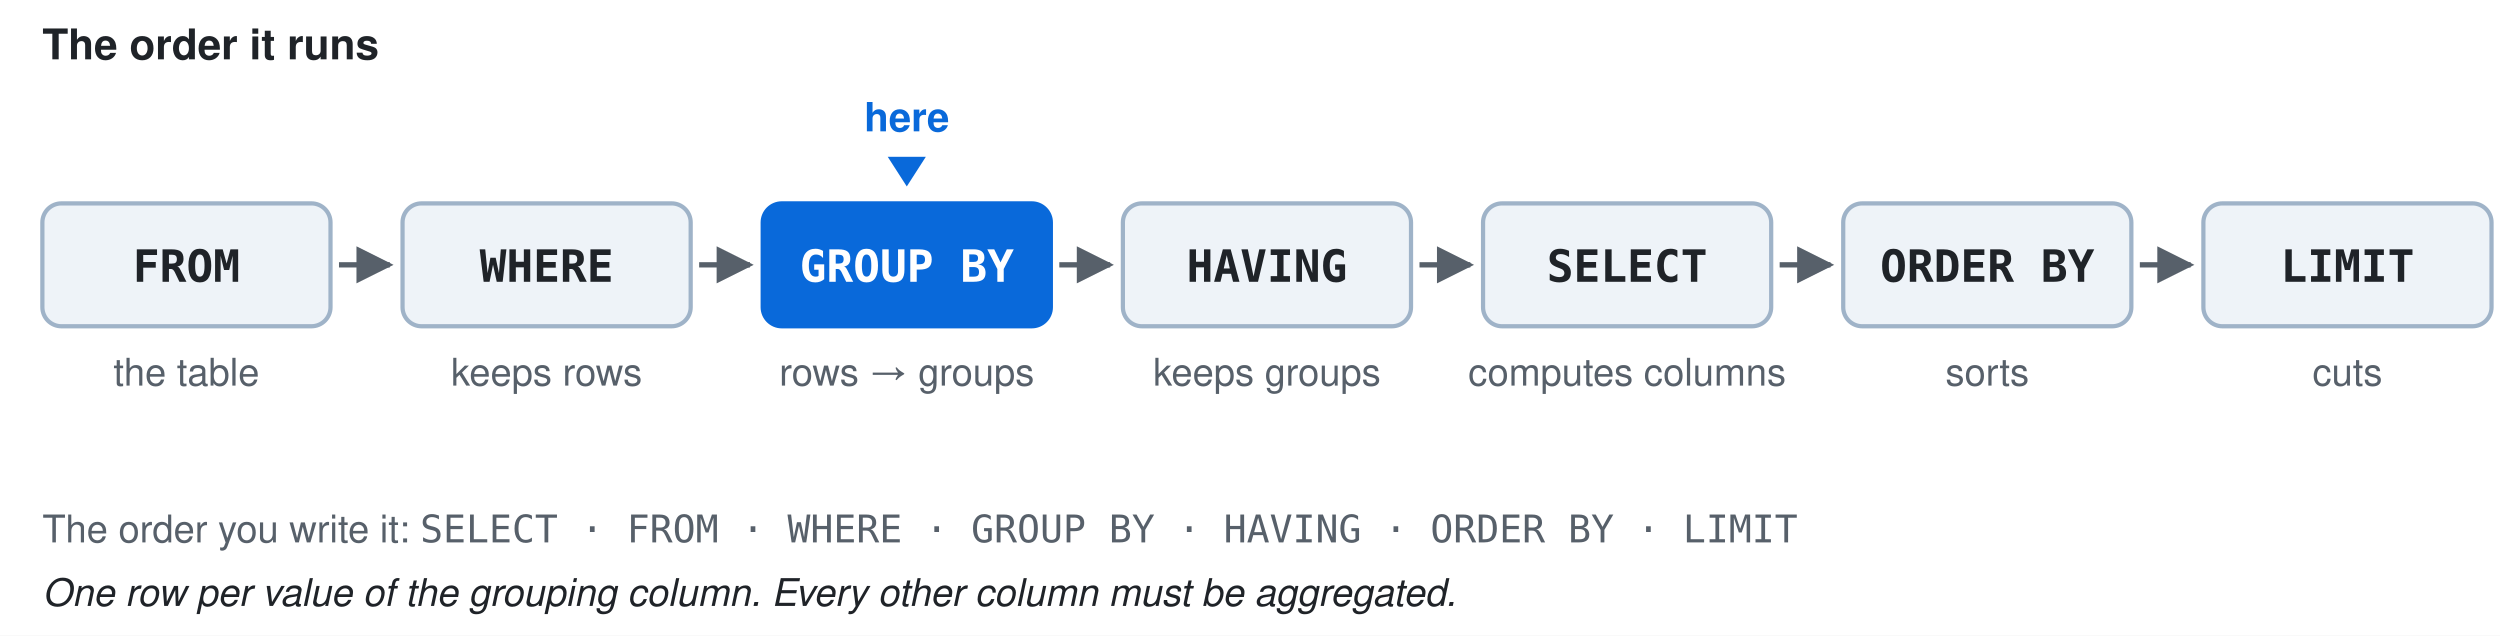
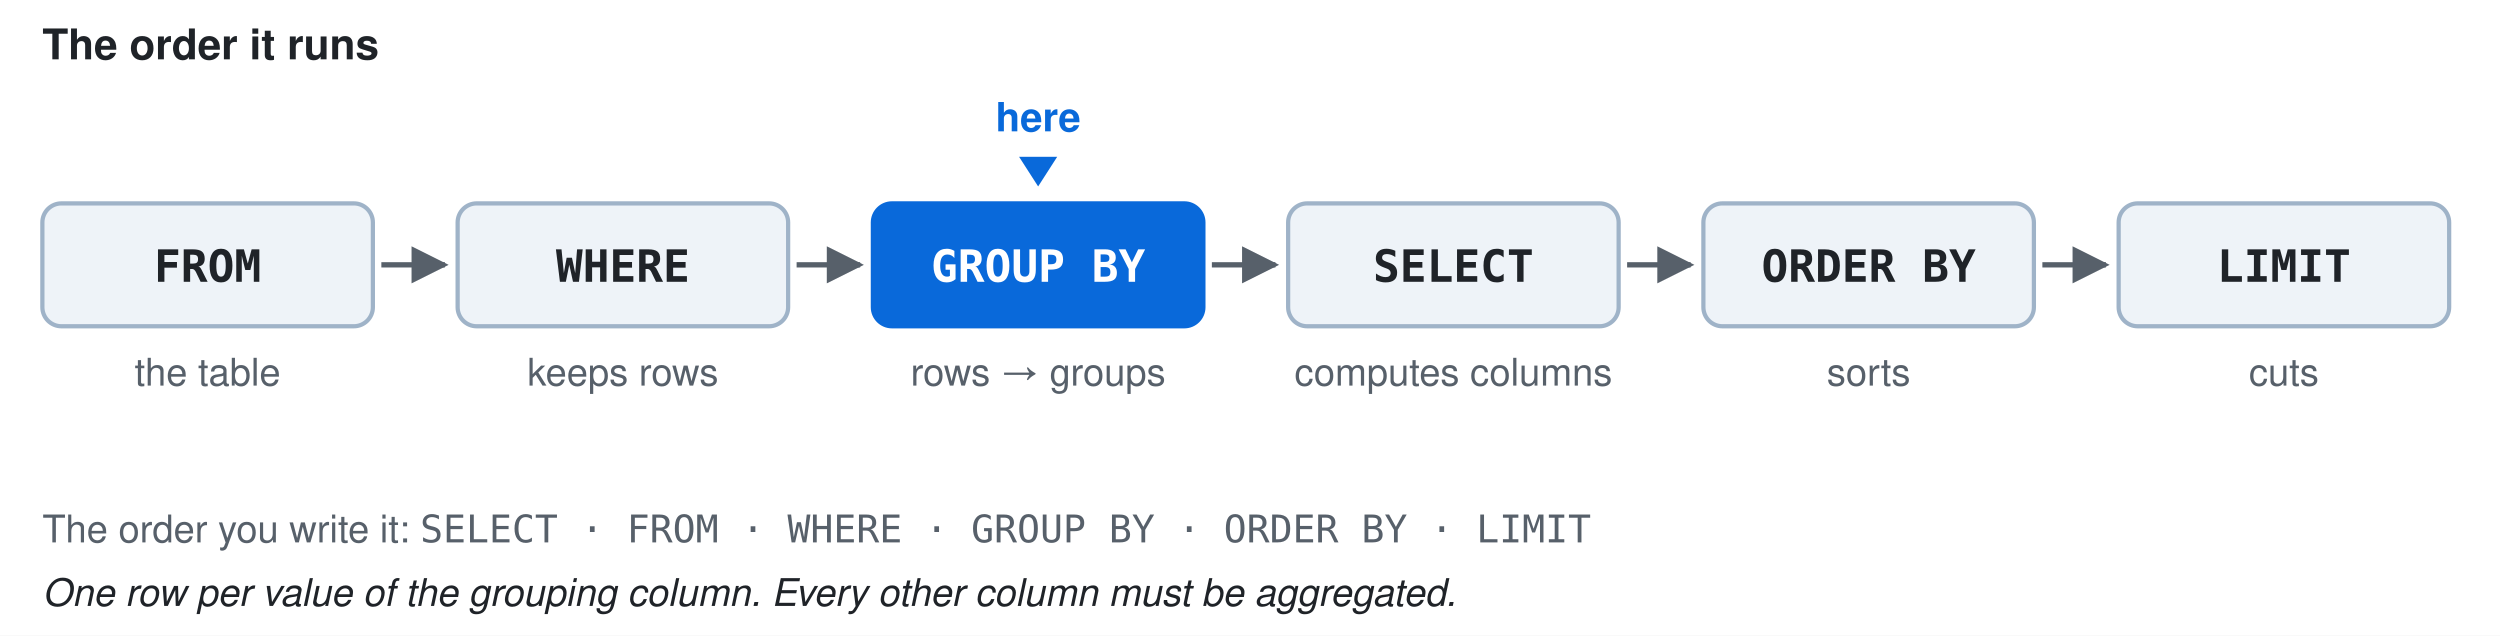
<svg xmlns="http://www.w3.org/2000/svg" width="1180" height="300" viewBox="0 0 1180 300" font-family="-apple-system, BlinkMacSystemFont, 'Segoe UI', Helvetica, Arial, sans-serif" fill="#1f2328">
  <defs>
    <marker id="ah" viewBox="0 0 10 10" refX="9" refY="5" markerWidth="7" markerHeight="7" orient="auto">
      <path d="M0,0 L10,5 L0,10 z" fill="#57606a" />
    </marker>
  </defs>
  <rect width="1180" height="300" fill="#ffffff" />
-   <rect x="20" y="96" width="136" height="58" rx="9" fill="#eef3f8" stroke="#9fb3c8" stroke-width="2" />
-   <text x="88.0" y="133" text-anchor="middle" font-family="'SF Mono', Menlo, Consolas, 'DejaVu Sans Mono', monospace" font-size="21" font-weight="700" fill="#1f2328">FROM</text>
-   <text x="88.0" y="182" text-anchor="middle" font-size="18" fill="#57606a">the table</text>
-   <line x1="160" y1="125.0" x2="184" y2="125.0" stroke="#57606a" stroke-width="2.5" marker-end="url(#ah)" />
-   <rect x="190" y="96" width="136" height="58" rx="9" fill="#eef3f8" stroke="#9fb3c8" stroke-width="2" />
-   <text x="258.0" y="133" text-anchor="middle" font-family="'SF Mono', Menlo, Consolas, 'DejaVu Sans Mono', monospace" font-size="21" font-weight="700" fill="#1f2328">WHERE</text>
-   <text x="258.0" y="182" text-anchor="middle" font-size="18" fill="#57606a">keeps rows</text>
-   <line x1="330" y1="125.0" x2="354" y2="125.0" stroke="#57606a" stroke-width="2.5" marker-end="url(#ah)" />
-   <rect x="360" y="96" width="136" height="58" rx="9" fill="#0969da" stroke="#0969da" stroke-width="2" />
-   <text x="428.0" y="133" text-anchor="middle" font-family="'SF Mono', Menlo, Consolas, 'DejaVu Sans Mono', monospace" font-size="21" font-weight="700" fill="#ffffff">GROUP BY</text>
-   <text x="428.0" y="182" text-anchor="middle" font-size="18" fill="#57606a">rows → groups</text>
-   <text x="428.0" y="62" text-anchor="middle" font-size="19" font-weight="700" fill="#0969da">here</text>
-   <path d="M419.0,74 L437.0,74 L428.0,88 z" fill="#0969da" />
-   <line x1="500" y1="125.0" x2="524" y2="125.0" stroke="#57606a" stroke-width="2.5" marker-end="url(#ah)" />
-   <rect x="530" y="96" width="136" height="58" rx="9" fill="#eef3f8" stroke="#9fb3c8" stroke-width="2" />
-   <text x="598.0" y="133" text-anchor="middle" font-family="'SF Mono', Menlo, Consolas, 'DejaVu Sans Mono', monospace" font-size="21" font-weight="700" fill="#1f2328">HAVING</text>
-   <text x="598.0" y="182" text-anchor="middle" font-size="18" fill="#57606a">keeps groups</text>
-   <line x1="670" y1="125.0" x2="694" y2="125.0" stroke="#57606a" stroke-width="2.5" marker-end="url(#ah)" />
-   <rect x="700" y="96" width="136" height="58" rx="9" fill="#eef3f8" stroke="#9fb3c8" stroke-width="2" />
-   <text x="768.0" y="133" text-anchor="middle" font-family="'SF Mono', Menlo, Consolas, 'DejaVu Sans Mono', monospace" font-size="21" font-weight="700" fill="#1f2328">SELECT</text>
-   <text x="768.0" y="182" text-anchor="middle" font-size="18" fill="#57606a">computes columns</text>
-   <line x1="840" y1="125.0" x2="864" y2="125.0" stroke="#57606a" stroke-width="2.5" marker-end="url(#ah)" />
-   <rect x="870" y="96" width="136" height="58" rx="9" fill="#eef3f8" stroke="#9fb3c8" stroke-width="2" />
-   <text x="938.0" y="133" text-anchor="middle" font-family="'SF Mono', Menlo, Consolas, 'DejaVu Sans Mono', monospace" font-size="21" font-weight="700" fill="#1f2328">ORDER BY</text>
-   <text x="938.0" y="182" text-anchor="middle" font-size="18" fill="#57606a">sorts</text>
-   <line x1="1010" y1="125.0" x2="1034" y2="125.0" stroke="#57606a" stroke-width="2.5" marker-end="url(#ah)" />
-   <rect x="1040" y="96" width="136" height="58" rx="9" fill="#eef3f8" stroke="#9fb3c8" stroke-width="2" />
-   <text x="1108.0" y="133" text-anchor="middle" font-family="'SF Mono', Menlo, Consolas, 'DejaVu Sans Mono', monospace" font-size="21" font-weight="700" fill="#1f2328">LIMIT</text>
-   <text x="1108.0" y="182" text-anchor="middle" font-size="18" fill="#57606a">cuts</text>
+   <rect x="20" y="96" width="156" height="58" rx="9" fill="#eef3f8" stroke="#9fb3c8" stroke-width="2" />
+   <text x="98.0" y="133" text-anchor="middle" font-family="'SF Mono', Menlo, Consolas, 'DejaVu Sans Mono', monospace" font-size="21" font-weight="700" fill="#1f2328">FROM</text>
+   <text x="98.0" y="182" text-anchor="middle" font-size="18" fill="#57606a">the table</text>
+   <line x1="180" y1="125.0" x2="210" y2="125.0" stroke="#57606a" stroke-width="2.5" marker-end="url(#ah)" />
+   <rect x="216" y="96" width="156" height="58" rx="9" fill="#eef3f8" stroke="#9fb3c8" stroke-width="2" />
+   <text x="294.0" y="133" text-anchor="middle" font-family="'SF Mono', Menlo, Consolas, 'DejaVu Sans Mono', monospace" font-size="21" font-weight="700" fill="#1f2328">WHERE</text>
+   <text x="294.0" y="182" text-anchor="middle" font-size="18" fill="#57606a">keeps rows</text>
+   <line x1="376" y1="125.0" x2="406" y2="125.0" stroke="#57606a" stroke-width="2.5" marker-end="url(#ah)" />
+   <rect x="412" y="96" width="156" height="58" rx="9" fill="#0969da" stroke="#0969da" stroke-width="2" />
+   <text x="490.0" y="133" text-anchor="middle" font-family="'SF Mono', Menlo, Consolas, 'DejaVu Sans Mono', monospace" font-size="21" font-weight="700" fill="#ffffff">GROUP BY</text>
+   <text x="490.0" y="182" text-anchor="middle" font-size="18" fill="#57606a">rows → groups</text>
+   <text x="490.0" y="62" text-anchor="middle" font-size="19" font-weight="700" fill="#0969da">here</text>
+   <path d="M481.0,74 L499.0,74 L490.0,88 z" fill="#0969da" />
+   <line x1="572" y1="125.0" x2="602" y2="125.0" stroke="#57606a" stroke-width="2.5" marker-end="url(#ah)" />
+   <rect x="608" y="96" width="156" height="58" rx="9" fill="#eef3f8" stroke="#9fb3c8" stroke-width="2" />
+   <text x="686.0" y="133" text-anchor="middle" font-family="'SF Mono', Menlo, Consolas, 'DejaVu Sans Mono', monospace" font-size="21" font-weight="700" fill="#1f2328">SELECT</text>
+   <text x="686.0" y="182" text-anchor="middle" font-size="18" fill="#57606a">computes columns</text>
+   <line x1="768" y1="125.0" x2="798" y2="125.0" stroke="#57606a" stroke-width="2.5" marker-end="url(#ah)" />
+   <rect x="804" y="96" width="156" height="58" rx="9" fill="#eef3f8" stroke="#9fb3c8" stroke-width="2" />
+   <text x="882.0" y="133" text-anchor="middle" font-family="'SF Mono', Menlo, Consolas, 'DejaVu Sans Mono', monospace" font-size="21" font-weight="700" fill="#1f2328">ORDER BY</text>
+   <text x="882.0" y="182" text-anchor="middle" font-size="18" fill="#57606a">sorts</text>
+   <line x1="964" y1="125.0" x2="994" y2="125.0" stroke="#57606a" stroke-width="2.5" marker-end="url(#ah)" />
+   <rect x="1000" y="96" width="156" height="58" rx="9" fill="#eef3f8" stroke="#9fb3c8" stroke-width="2" />
+   <text x="1078.0" y="133" text-anchor="middle" font-family="'SF Mono', Menlo, Consolas, 'DejaVu Sans Mono', monospace" font-size="21" font-weight="700" fill="#1f2328">LIMIT</text>
+   <text x="1078.0" y="182" text-anchor="middle" font-size="18" fill="#57606a">cuts</text>
  <text x="20" y="28" font-size="20" font-weight="700" fill="#1f2328">The order it runs</text>
-   <text x="20" y="256" font-size="18" fill="#57606a">The order you write it: <tspan font-family="'SF Mono', Menlo, Consolas, 'DejaVu Sans Mono', monospace">SELECT · FROM · WHERE · GROUP BY · HAVING · ORDER BY · LIMIT</tspan>
+   <text x="20" y="256" font-size="18" fill="#57606a">The order you write it: <tspan font-family="'SF Mono', Menlo, Consolas, 'DejaVu Sans Mono', monospace">SELECT · FROM · WHERE · GROUP BY · ORDER BY · LIMIT</tspan>
  </text>
  <text x="20" y="286" font-size="18" font-style="italic" fill="#1f2328">One row per value of the grouping column. Every other column must be aggregated.</text>
</svg>
